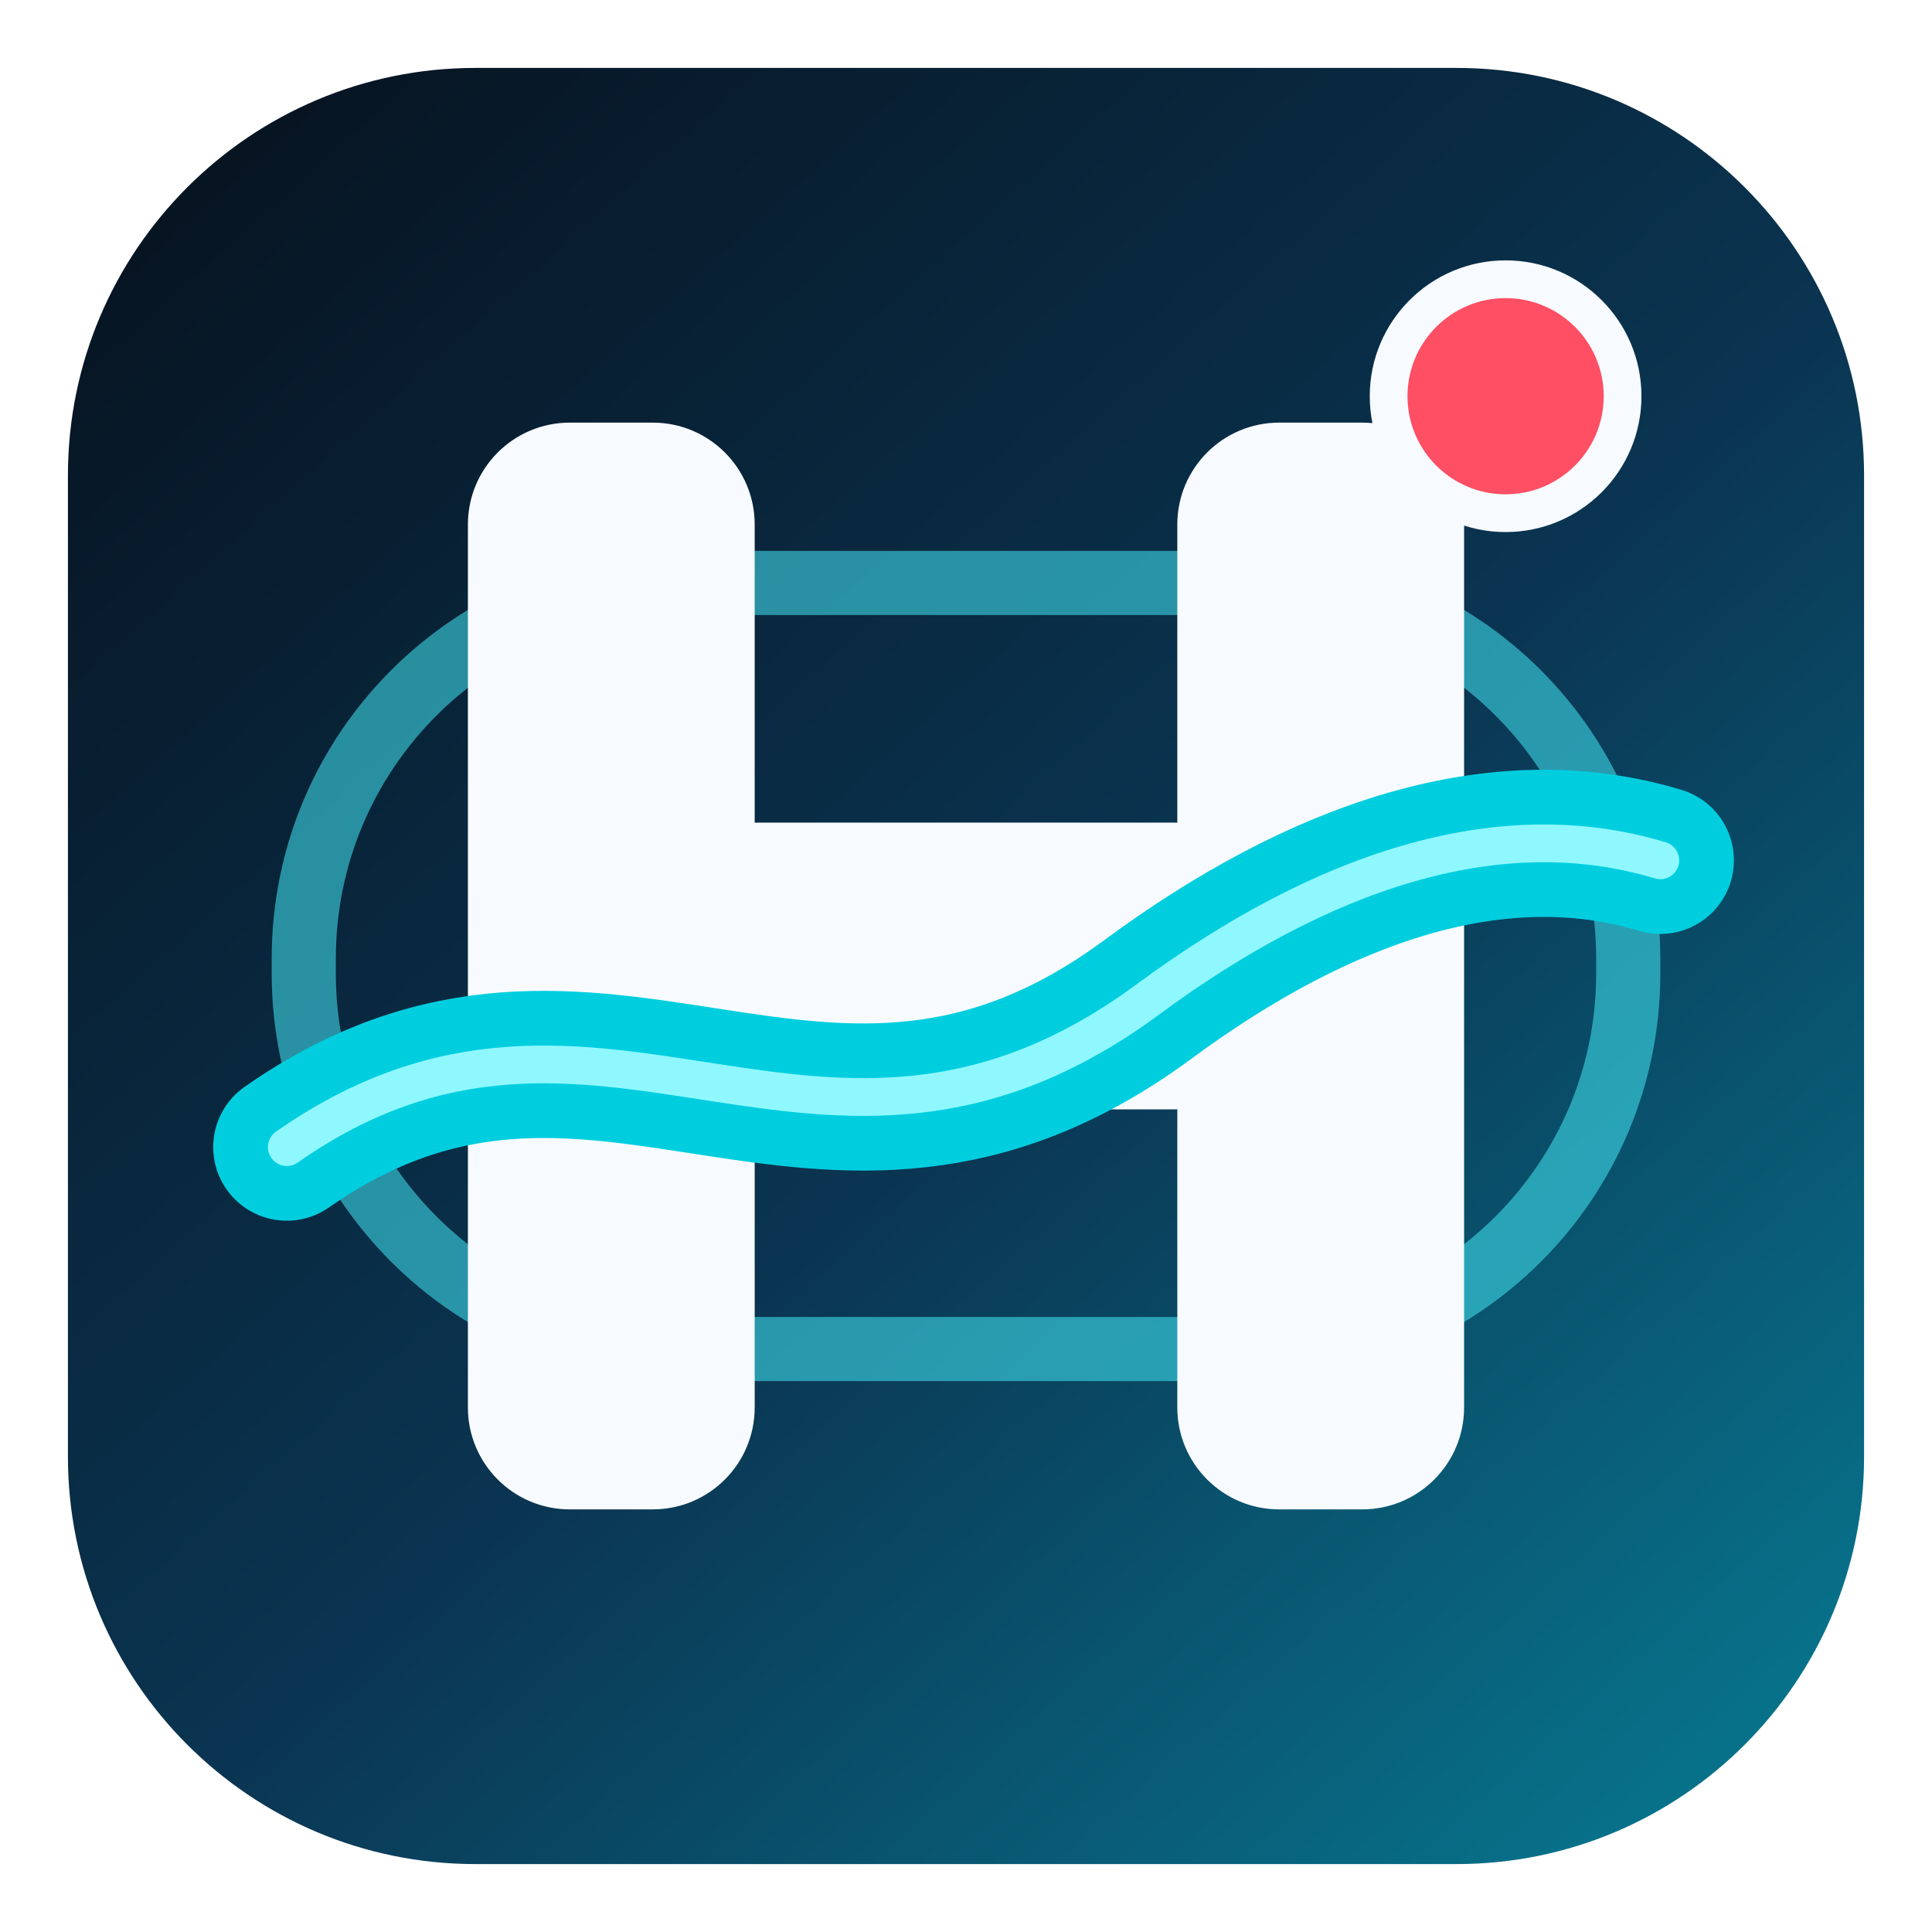
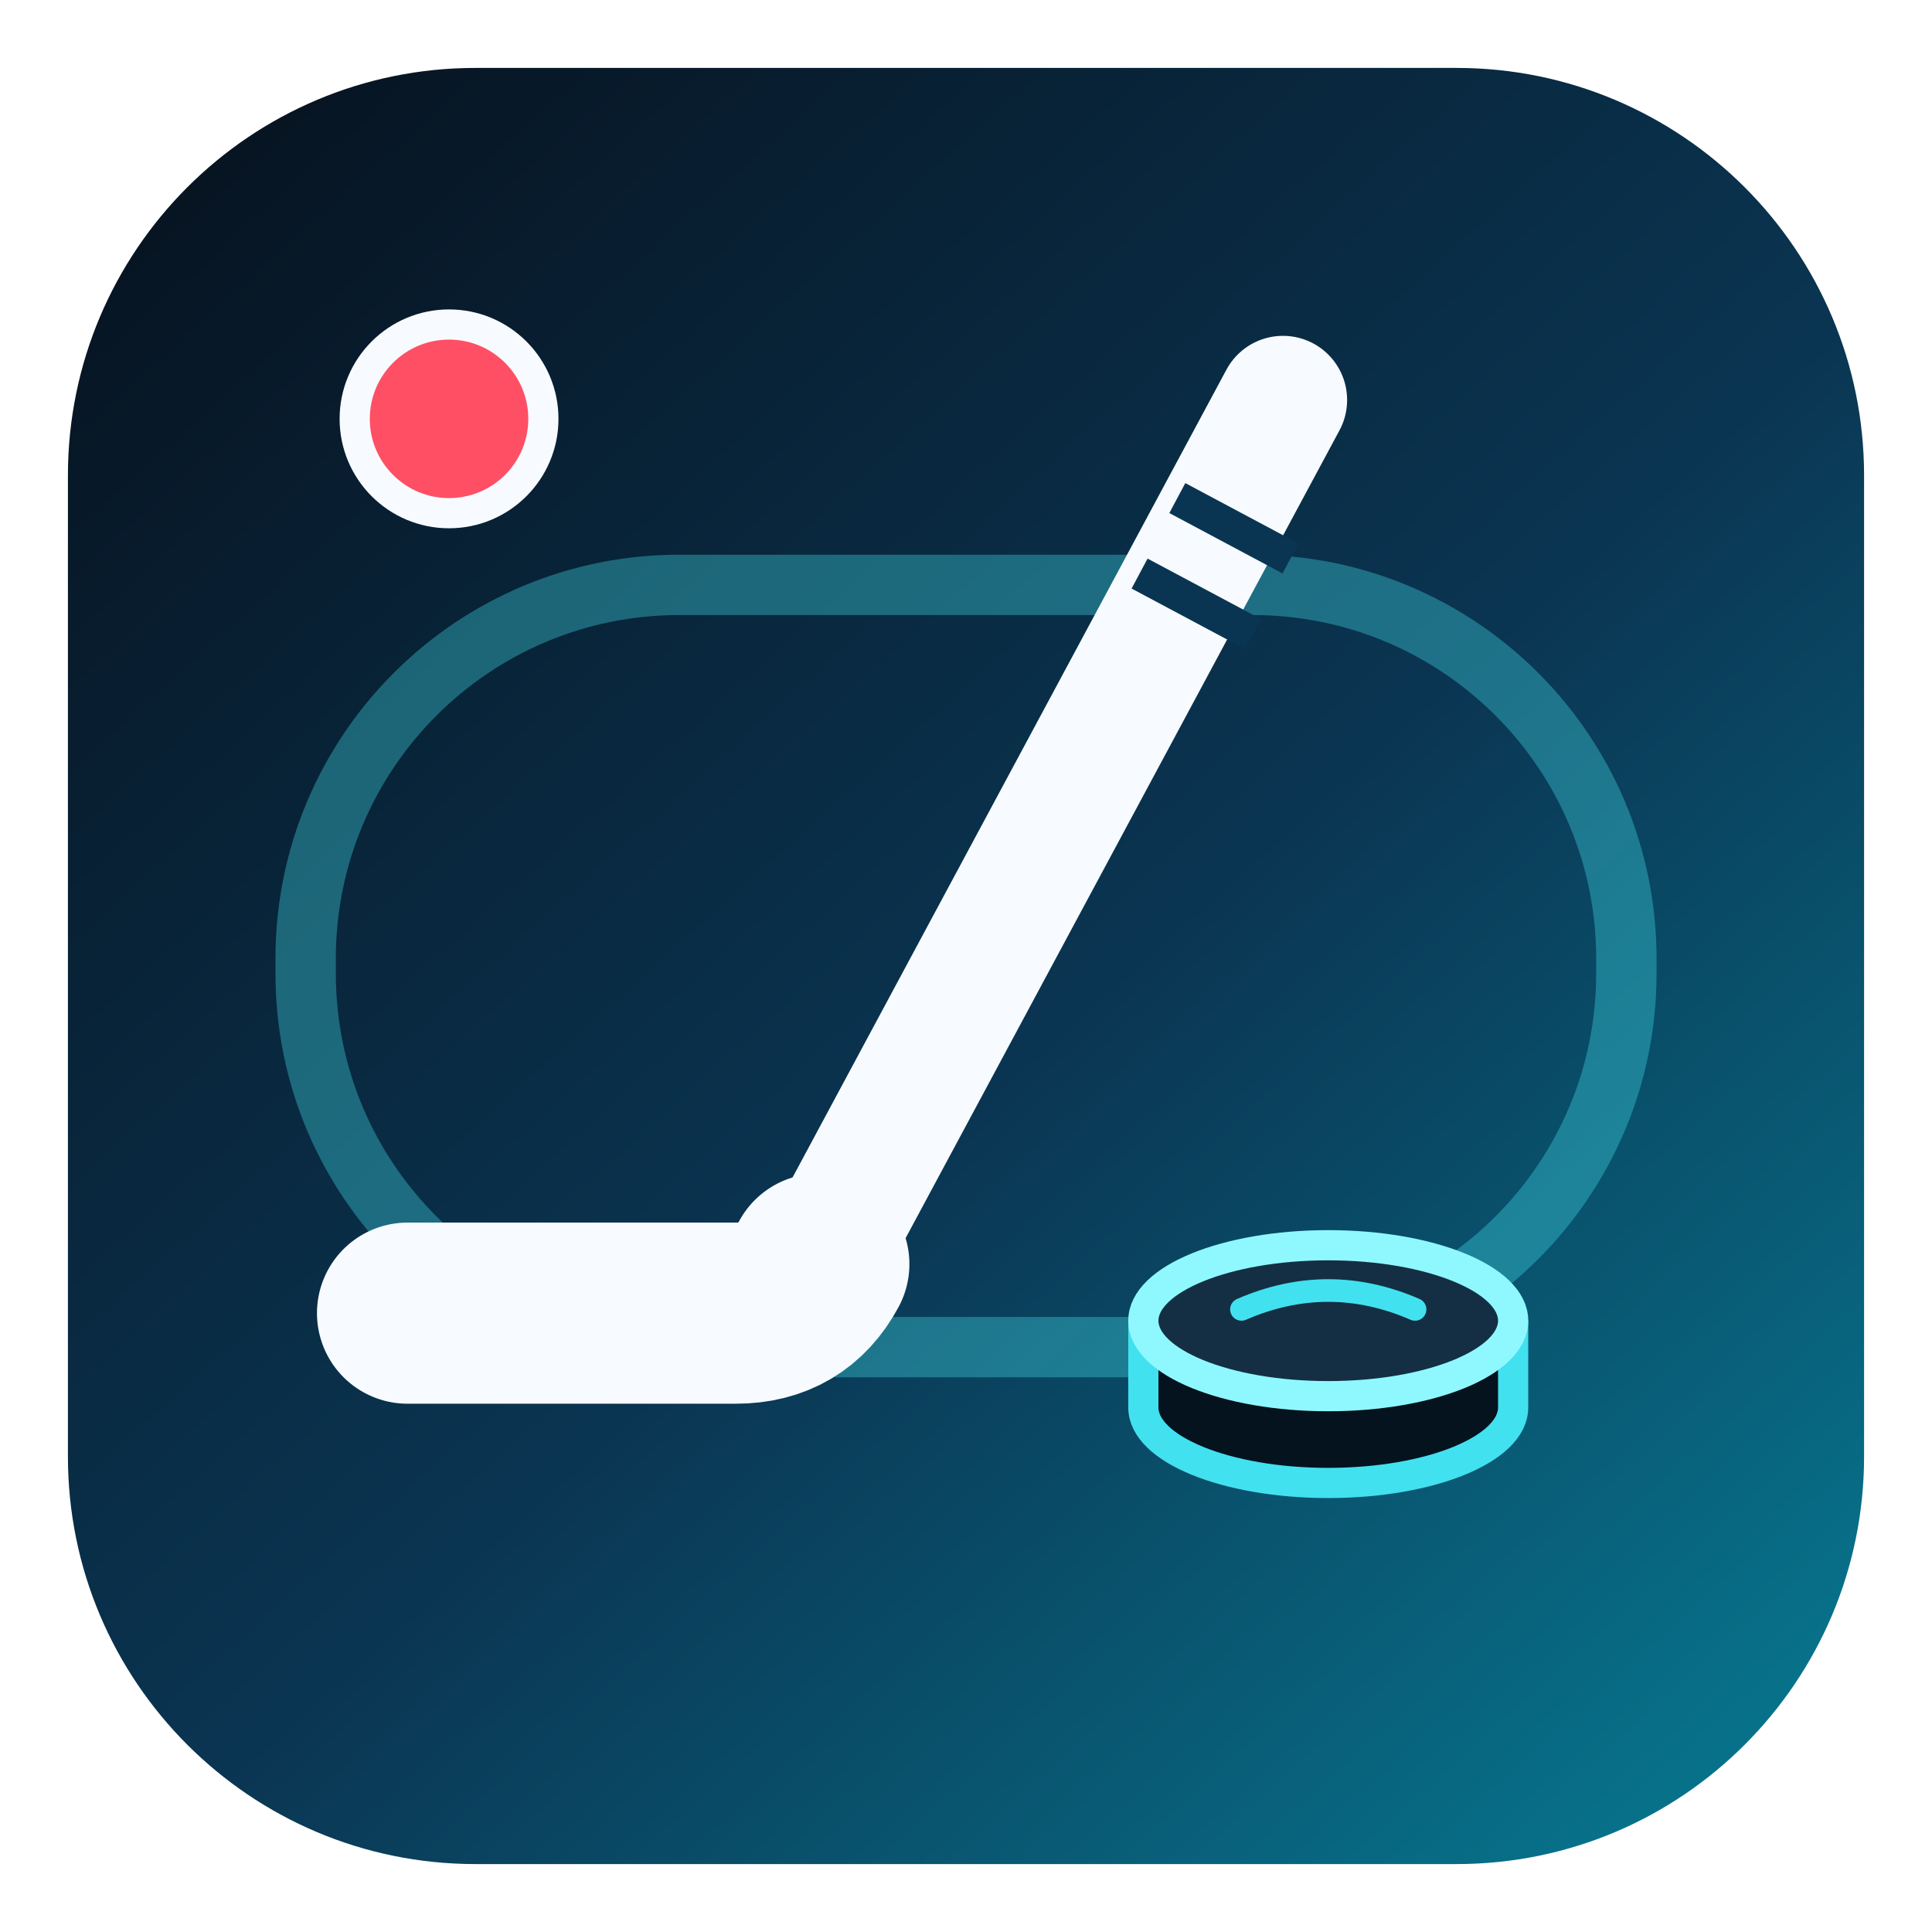
<svg xmlns="http://www.w3.org/2000/svg" viewBox="0 0 512 512">
  <defs>
    <linearGradient id="background" x1="64" y1="42" x2="448" y2="470" gradientUnits="userSpaceOnUse">
      <stop offset="0" stop-color="#071523" />
      <stop offset="0.55" stop-color="#0a3552" />
      <stop offset="1" stop-color="#08718a" />
    </linearGradient>
  </defs>
  <rect x="18" y="18" width="476" height="476" rx="108" fill="url(#background)" />
-   <rect x="80.5" y="154.5" width="351" height="203" rx="99.5" fill="none" stroke="#42e1ef" stroke-opacity="0.57" stroke-width="17" />
-   <g fill="#f7fbff">
-     <rect x="124" y="112" width="76" height="288" rx="27" />
-     <rect x="312" y="112" width="76" height="288" rx="27" />
-     <rect x="174" y="218" width="164" height="76" rx="27" />
-   </g>
-   <path d="M76 304 C159 246 217 329 304 265 C350 231 397 215 440 228" fill="none" stroke="#00cedf" stroke-width="39" stroke-linecap="round" stroke-linejoin="round" />
-   <path d="M76 304 C159 246 217 329 304 265 C350 231 397 215 440 228" fill="none" stroke="#8ff8ff" stroke-width="10" stroke-linecap="round" stroke-linejoin="round" />
-   <circle cx="399" cy="105" r="36" fill="#f7fbff" />
-   <circle cx="399" cy="105" r="26" fill="#ff4f64" />
+   <rect x="81" y="155" width="350" height="202" rx="99" fill="none" stroke="#42e1ef" stroke-opacity="0.35" stroke-width="16" />
+   <path d="M340 106 L217 335" fill="none" stroke="#f7fbff" stroke-width="34" stroke-linecap="round" />
+   <path d="M217 335 Q210 348 195 348 H108" fill="none" stroke="#f7fbff" stroke-width="48" stroke-linecap="round" stroke-linejoin="round" />
+   <path d="M312 132 L342 148 M302 152 L332 168" fill="none" stroke="#0a3552" stroke-width="9" />
+   <path d="M303 350 V373 A49 20 0 0 0 401 373 V350" fill="#05131e" stroke="#42e1ef" stroke-width="8" />
+   <ellipse cx="352" cy="350" rx="49" ry="20" fill="#142f43" stroke="#8ff8ff" stroke-width="8" />
+   <path d="M329 347 Q352 337 375 347" fill="none" stroke="#42e1ef" stroke-width="6" stroke-linecap="round" />
+   <circle cx="119" cy="111" r="25" fill="#ff4f64" stroke="#f7fbff" stroke-width="8" />
</svg>
